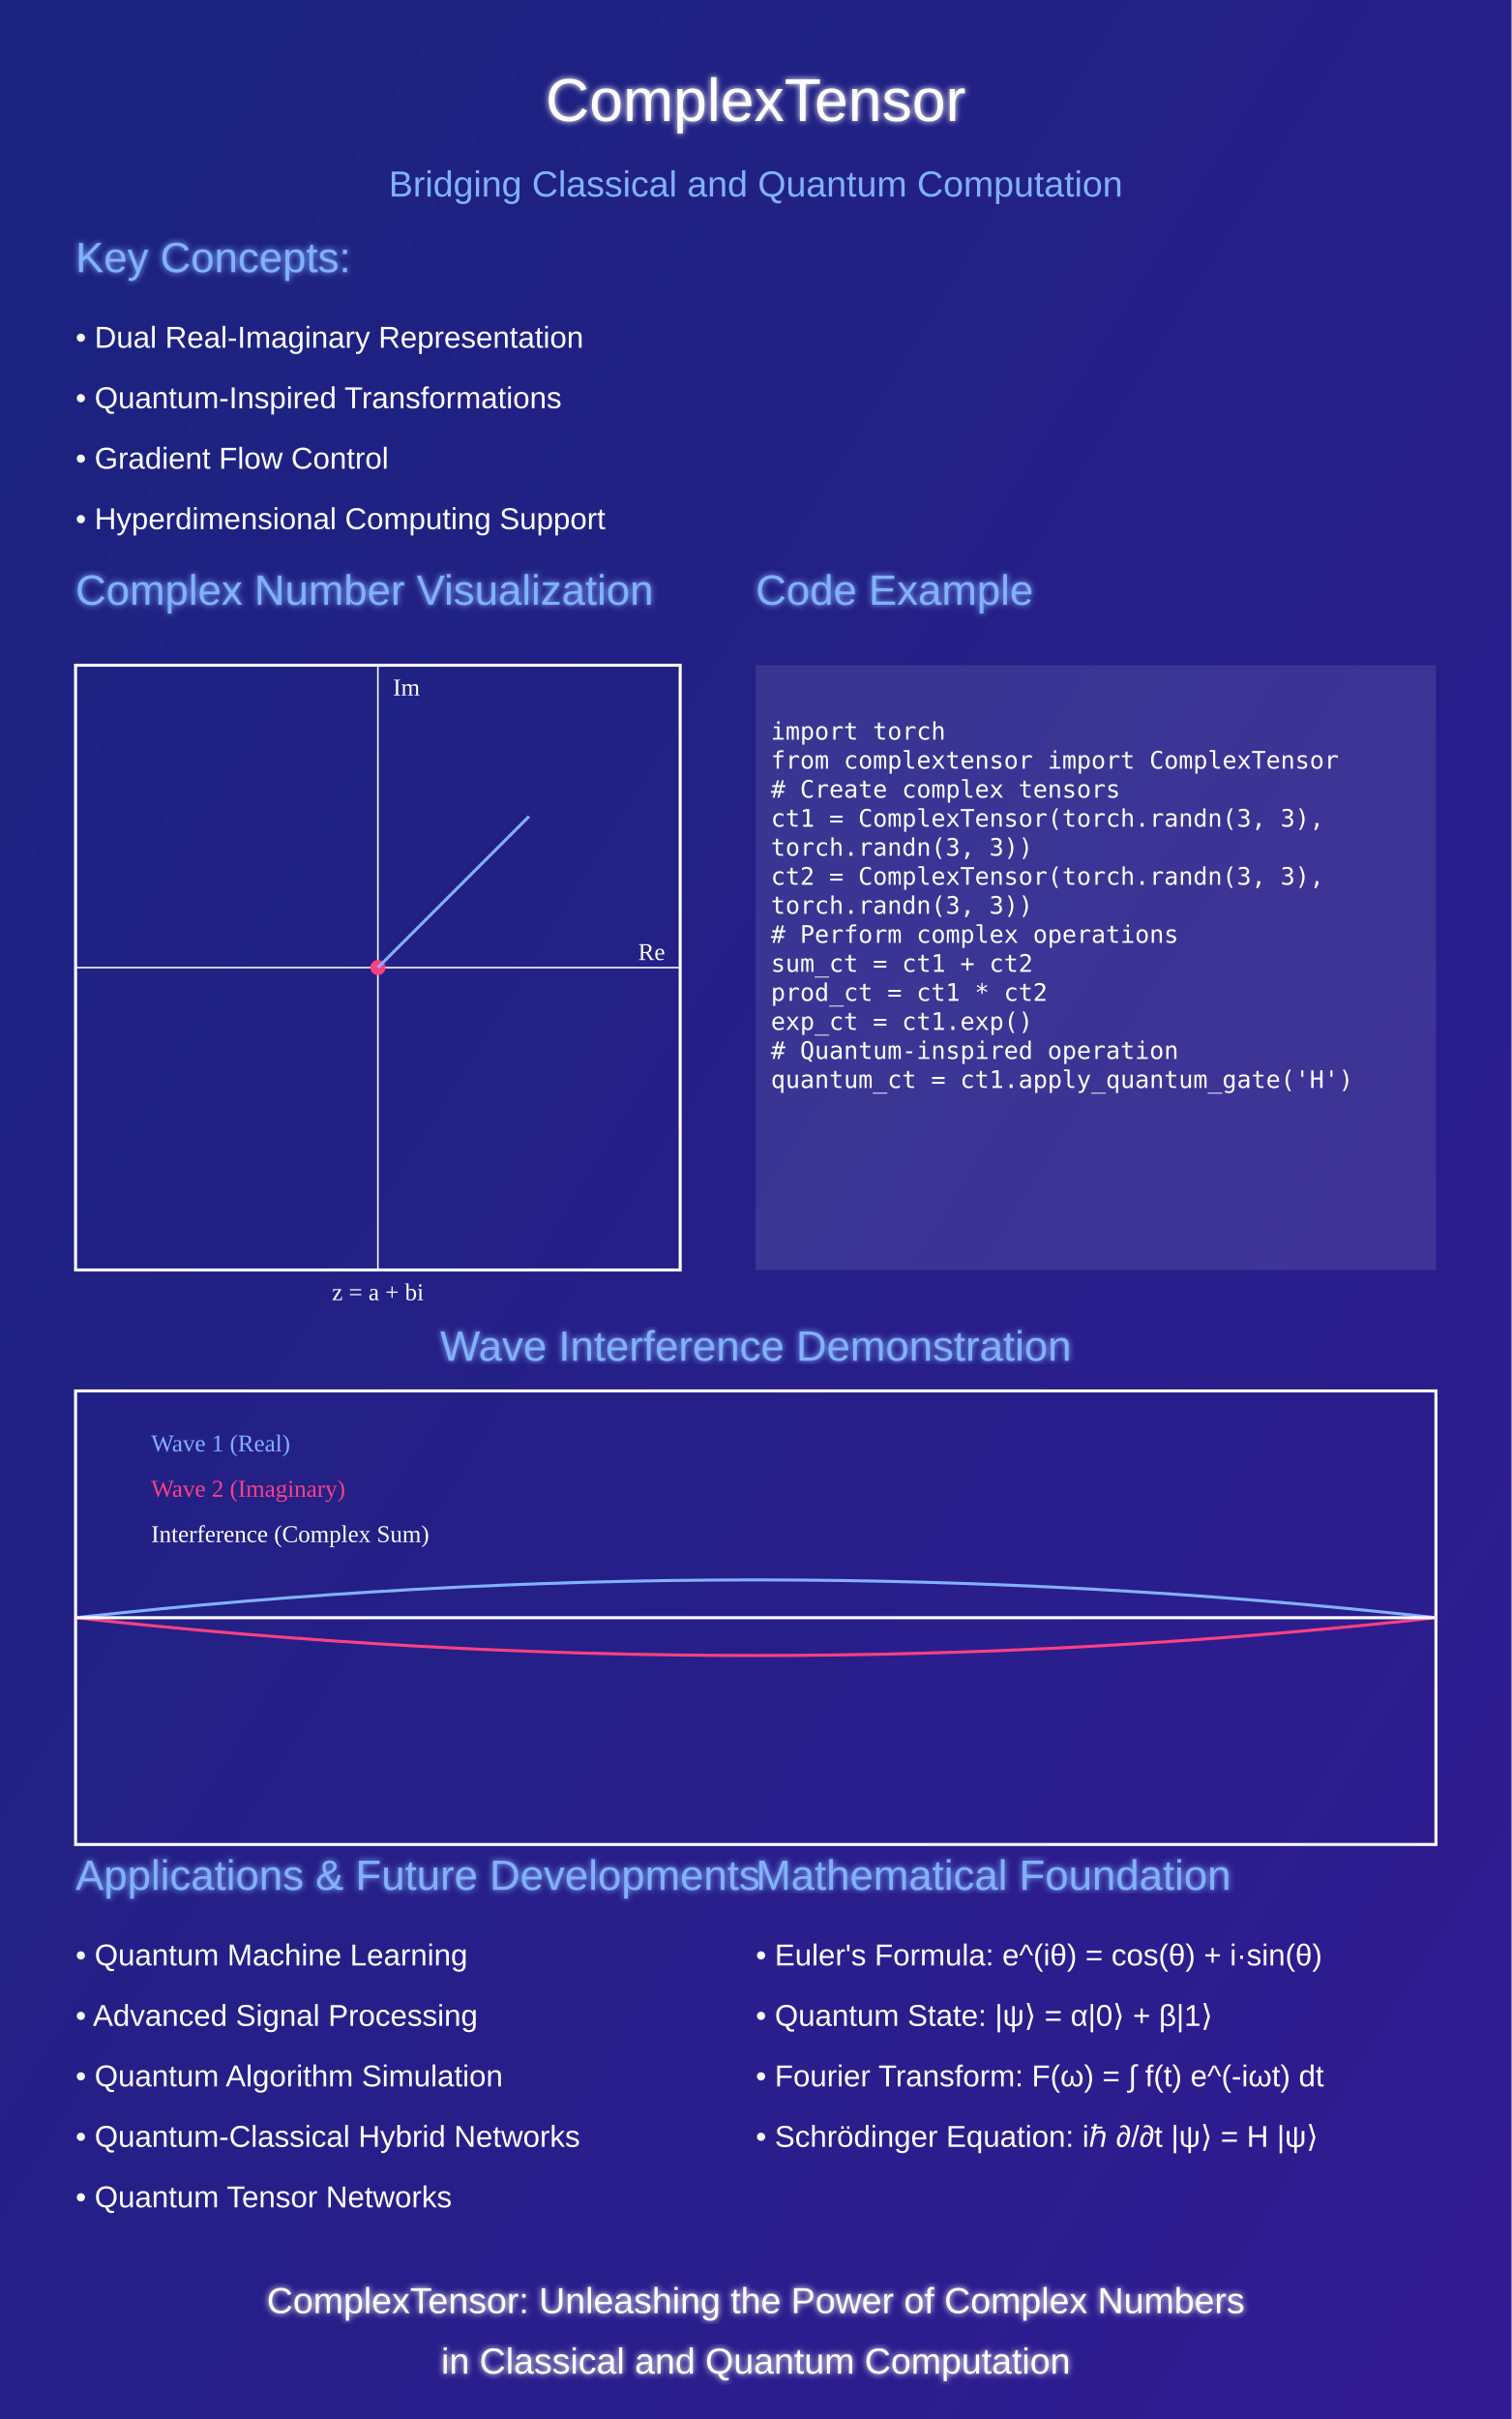
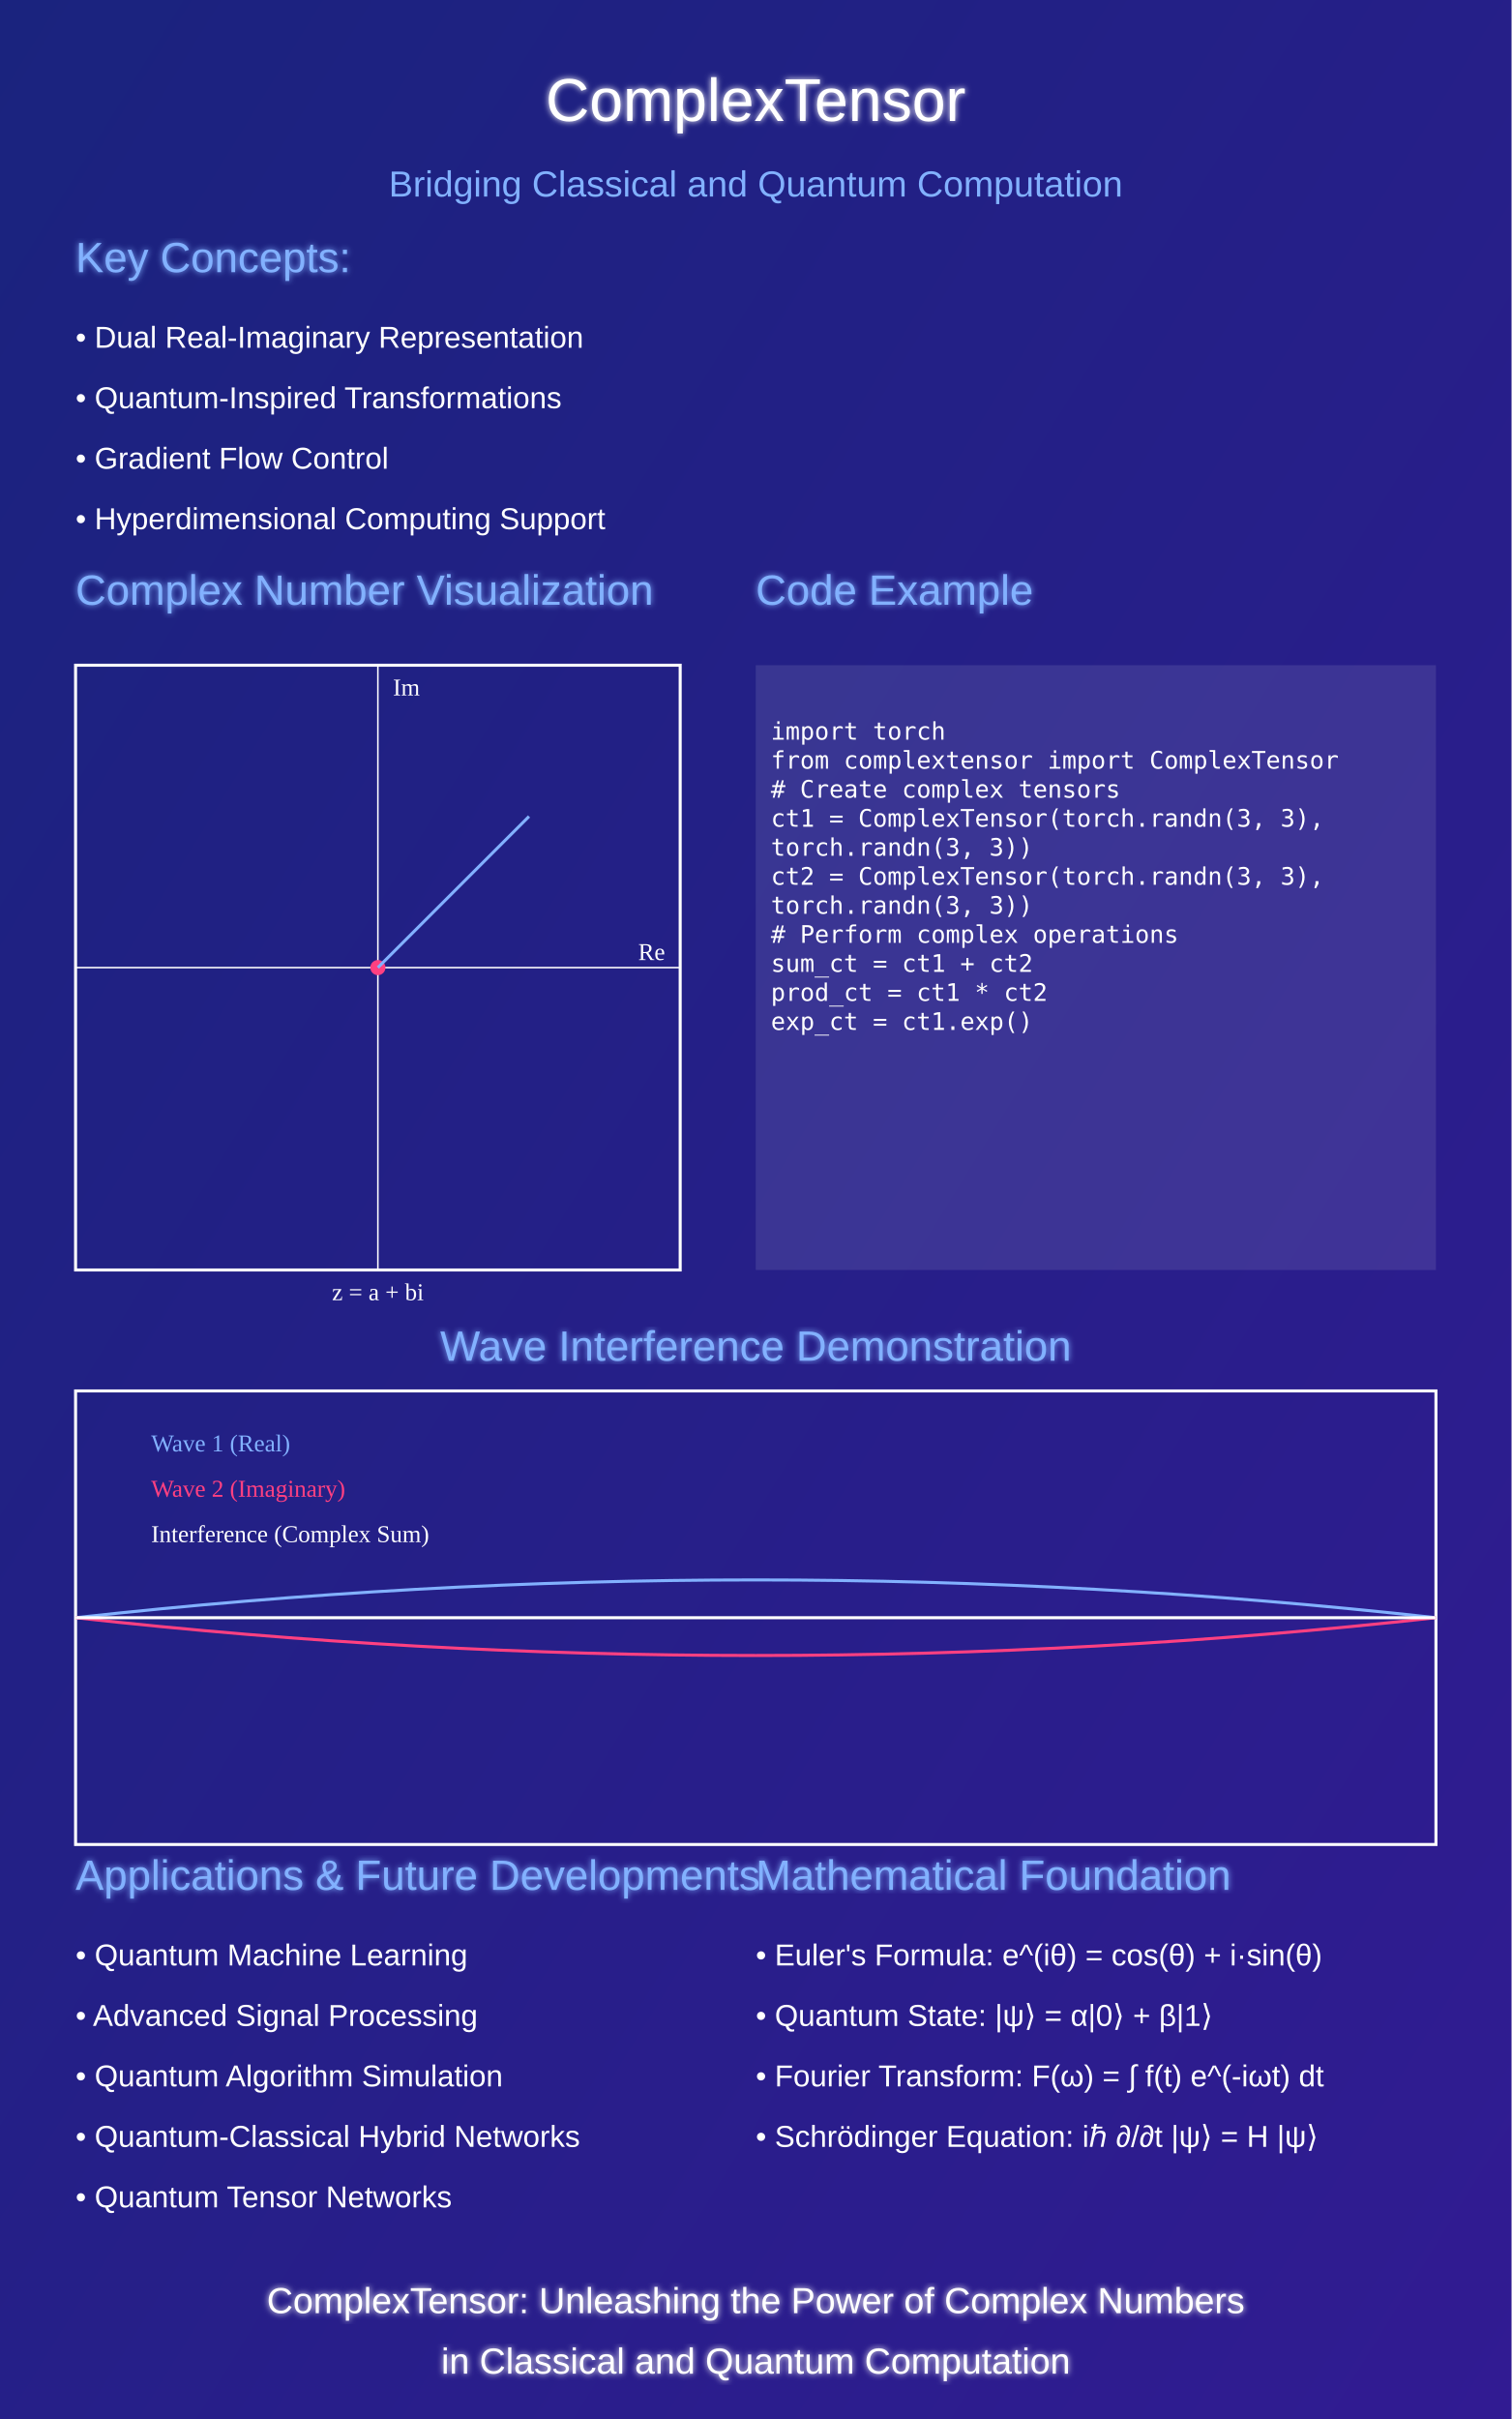
<svg xmlns="http://www.w3.org/2000/svg" viewBox="0 0 1000 1600" width="100%" height="100%">
  <defs>
    <linearGradient id="bgGradient" x1="0%" y1="0%" x2="100%" y2="100%">
      <stop offset="0%" style="stop-color:#1a237e;stop-opacity:1" />
      <stop offset="100%" style="stop-color:#311b92;stop-opacity:1" />
    </linearGradient>
    <filter id="glow">
      <feGaussianBlur stdDeviation="2" result="coloredBlur" />
      <feMerge>
        <feMergeNode in="coloredBlur" />
        <feMergeNode in="SourceGraphic" />
      </feMerge>
    </filter>
  </defs>
  <rect width="1000" height="1600" fill="url(#bgGradient)" />
  <text x="500" y="80" font-family="Arial, sans-serif" font-size="40" fill="#ffffff" text-anchor="middle" filter="url(#glow)">ComplexTensor</text>
  <text x="500" y="130" font-family="Arial, sans-serif" font-size="24" fill="#82b1ff" text-anchor="middle">Bridging Classical and Quantum Computation</text>
  <g transform="translate(50, 180)">
    <text font-family="Arial, sans-serif" font-size="28" fill="#82b1ff" filter="url(#glow)">Key Concepts:</text>
    <text x="0" y="50" font-family="Arial, sans-serif" font-size="20" fill="#ffffff">• Dual Real-Imaginary Representation</text>
    <text x="0" y="90" font-family="Arial, sans-serif" font-size="20" fill="#ffffff">• Quantum-Inspired Transformations</text>
    <text x="0" y="130" font-family="Arial, sans-serif" font-size="20" fill="#ffffff">• Gradient Flow Control</text>
    <text x="0" y="170" font-family="Arial, sans-serif" font-size="20" fill="#ffffff">• Hyperdimensional Computing Support</text>
  </g>
  <g transform="translate(50, 400)">
    <text font-family="Arial, sans-serif" font-size="28" fill="#82b1ff" filter="url(#glow)">Complex Number Visualization</text>
    <rect x="0" y="40" width="400" height="400" fill="none" stroke="#ffffff" stroke-width="2" />
    <line x1="0" y1="240" x2="400" y2="240" stroke="#ffffff" stroke-width="1" />
    <line x1="200" y1="40" x2="200" y2="440" stroke="#ffffff" stroke-width="1" />
    <text x="390" y="235" fill="#ffffff" font-size="16" text-anchor="end">Re</text>
    <text x="210" y="60" fill="#ffffff" font-size="16" text-anchor="start">Im</text>
    <circle cx="200" cy="240" r="5" fill="#ff4081">
      <animate attributeName="cx" values="200;300;200;100;200" dur="10s" repeatCount="indefinite" />
      <animate attributeName="cy" values="240;140;240;340;240" dur="10s" repeatCount="indefinite" />
    </circle>
    <path d="M200,240 L300,140" stroke="#82b1ff" stroke-width="2">
      <animate attributeName="d" values="M200,240 L300,140;M200,240 L200,240;M200,240 L100,340;M200,240 L300,140" dur="10s" repeatCount="indefinite" />
    </path>
    <text x="200" y="460" fill="#ffffff" font-size="16" text-anchor="middle">z = a + bi</text>
  </g>
  <g transform="translate(500, 400)">
    <text font-family="Arial, sans-serif" font-size="28" fill="#82b1ff" filter="url(#glow)">Code Example</text>
    <rect x="0" y="40" width="450" height="400" fill="white" opacity="0.1" />
    <text x="10" y="70" font-family="monospace" font-size="16" fill="#ffffff">
      <tspan x="10" dy="1.2em">import torch</tspan>
      <tspan x="10" dy="1.2em">from complextensor import ComplexTensor</tspan>
      <tspan x="10" dy="1.2em" />
      <tspan x="10" dy="1.2em"># Create complex tensors</tspan>
      <tspan x="10" dy="1.2em">ct1 = ComplexTensor(torch.randn(3, 3),</tspan>
      <tspan x="10" dy="1.2em">                    torch.randn(3, 3))</tspan>
      <tspan x="10" dy="1.2em">ct2 = ComplexTensor(torch.randn(3, 3),</tspan>
      <tspan x="10" dy="1.2em">                    torch.randn(3, 3))</tspan>
      <tspan x="10" dy="1.2em" />
      <tspan x="10" dy="1.2em"># Perform complex operations</tspan>
      <tspan x="10" dy="1.2em">sum_ct = ct1 + ct2</tspan>
      <tspan x="10" dy="1.2em">prod_ct = ct1 * ct2</tspan>
      <tspan x="10" dy="1.2em">exp_ct = ct1.exp()</tspan>
      <tspan x="10" dy="1.2em" />
-       <tspan x="10" dy="1.2em"># Quantum-inspired operation</tspan>
-       <tspan x="10" dy="1.2em">quantum_ct = ct1.apply_quantum_gate('H')</tspan>
    </text>
  </g>
  <g transform="translate(50, 900)">
    <text x="450" y="0" font-family="Arial, sans-serif" font-size="28" fill="#82b1ff" text-anchor="middle" filter="url(#glow)">Wave Interference Demonstration</text>
    <rect x="0" y="20" width="900" height="300" fill="none" stroke="#ffffff" stroke-width="2" />
    <path d="M0,170 Q450,120 900,170" fill="none" stroke="#82b1ff" stroke-width="2">
      <animate attributeName="d" values="                  M0,170 Q450,120 900,170;                  M0,170 Q450,220 900,170;                  M0,170 Q450,120 900,170" dur="4s" repeatCount="indefinite" />
    </path>
    <path d="M0,170 Q450,220 900,170" fill="none" stroke="#ff4081" stroke-width="2">
      <animate attributeName="d" values="                  M0,170 Q450,220 900,170;                  M0,170 Q450,120 900,170;                  M0,170 Q450,220 900,170" dur="3s" repeatCount="indefinite" />
    </path>
    <path d="M0,170 Q450,170 900,170" fill="none" stroke="#ffffff" stroke-width="2">
      <animate attributeName="d" values="                  M0,170 Q450,170 900,170;                  M0,170 Q450,195 900,170;                  M0,170 Q450,145 900,170;                  M0,170 Q450,170 900,170" dur="2s" repeatCount="indefinite" />
    </path>
    <text x="50" y="60" fill="#82b1ff" font-size="16">Wave 1 (Real)</text>
    <text x="50" y="90" fill="#ff4081" font-size="16">Wave 2 (Imaginary)</text>
    <text x="50" y="120" fill="#ffffff" font-size="16">Interference (Complex Sum)</text>
  </g>
  <g transform="translate(50, 1250)">
    <text font-family="Arial, sans-serif" font-size="28" fill="#82b1ff" filter="url(#glow)">Applications &amp; Future Developments</text>
    <text x="0" y="50" font-family="Arial, sans-serif" font-size="20" fill="#ffffff">• Quantum Machine Learning</text>
    <text x="0" y="90" font-family="Arial, sans-serif" font-size="20" fill="#ffffff">• Advanced Signal Processing</text>
    <text x="0" y="130" font-family="Arial, sans-serif" font-size="20" fill="#ffffff">• Quantum Algorithm Simulation</text>
    <text x="0" y="170" font-family="Arial, sans-serif" font-size="20" fill="#ffffff">• Quantum-Classical Hybrid Networks</text>
    <text x="0" y="210" font-family="Arial, sans-serif" font-size="20" fill="#ffffff">• Quantum Tensor Networks</text>
  </g>
  <g transform="translate(500, 1250)">
    <text font-family="Arial, sans-serif" font-size="28" fill="#82b1ff" filter="url(#glow)">Mathematical Foundation</text>
    <text x="0" y="50" font-family="Arial, sans-serif" font-size="20" fill="#ffffff">• Euler's Formula: e^(iθ) = cos(θ) + i·sin(θ)</text>
    <text x="0" y="90" font-family="Arial, sans-serif" font-size="20" fill="#ffffff">• Quantum State: |ψ⟩ = α|0⟩ + β|1⟩</text>
    <text x="0" y="130" font-family="Arial, sans-serif" font-size="20" fill="#ffffff">• Fourier Transform: F(ω) = ∫ f(t) e^(-iωt) dt</text>
    <text x="0" y="170" font-family="Arial, sans-serif" font-size="20" fill="#ffffff">• Schrödinger Equation: iℏ ∂/∂t |ψ⟩ = H |ψ⟩</text>
  </g>
  <text x="500" y="1530" font-family="Arial, sans-serif" font-size="24" fill="#ffffff" text-anchor="middle" filter="url(#glow)">
    ComplexTensor: Unleashing the Power of Complex Numbers
  </text>
  <text x="500" y="1570" font-family="Arial, sans-serif" font-size="24" fill="#ffffff" text-anchor="middle" filter="url(#glow)">
    in Classical and Quantum Computation
  </text>
</svg>
